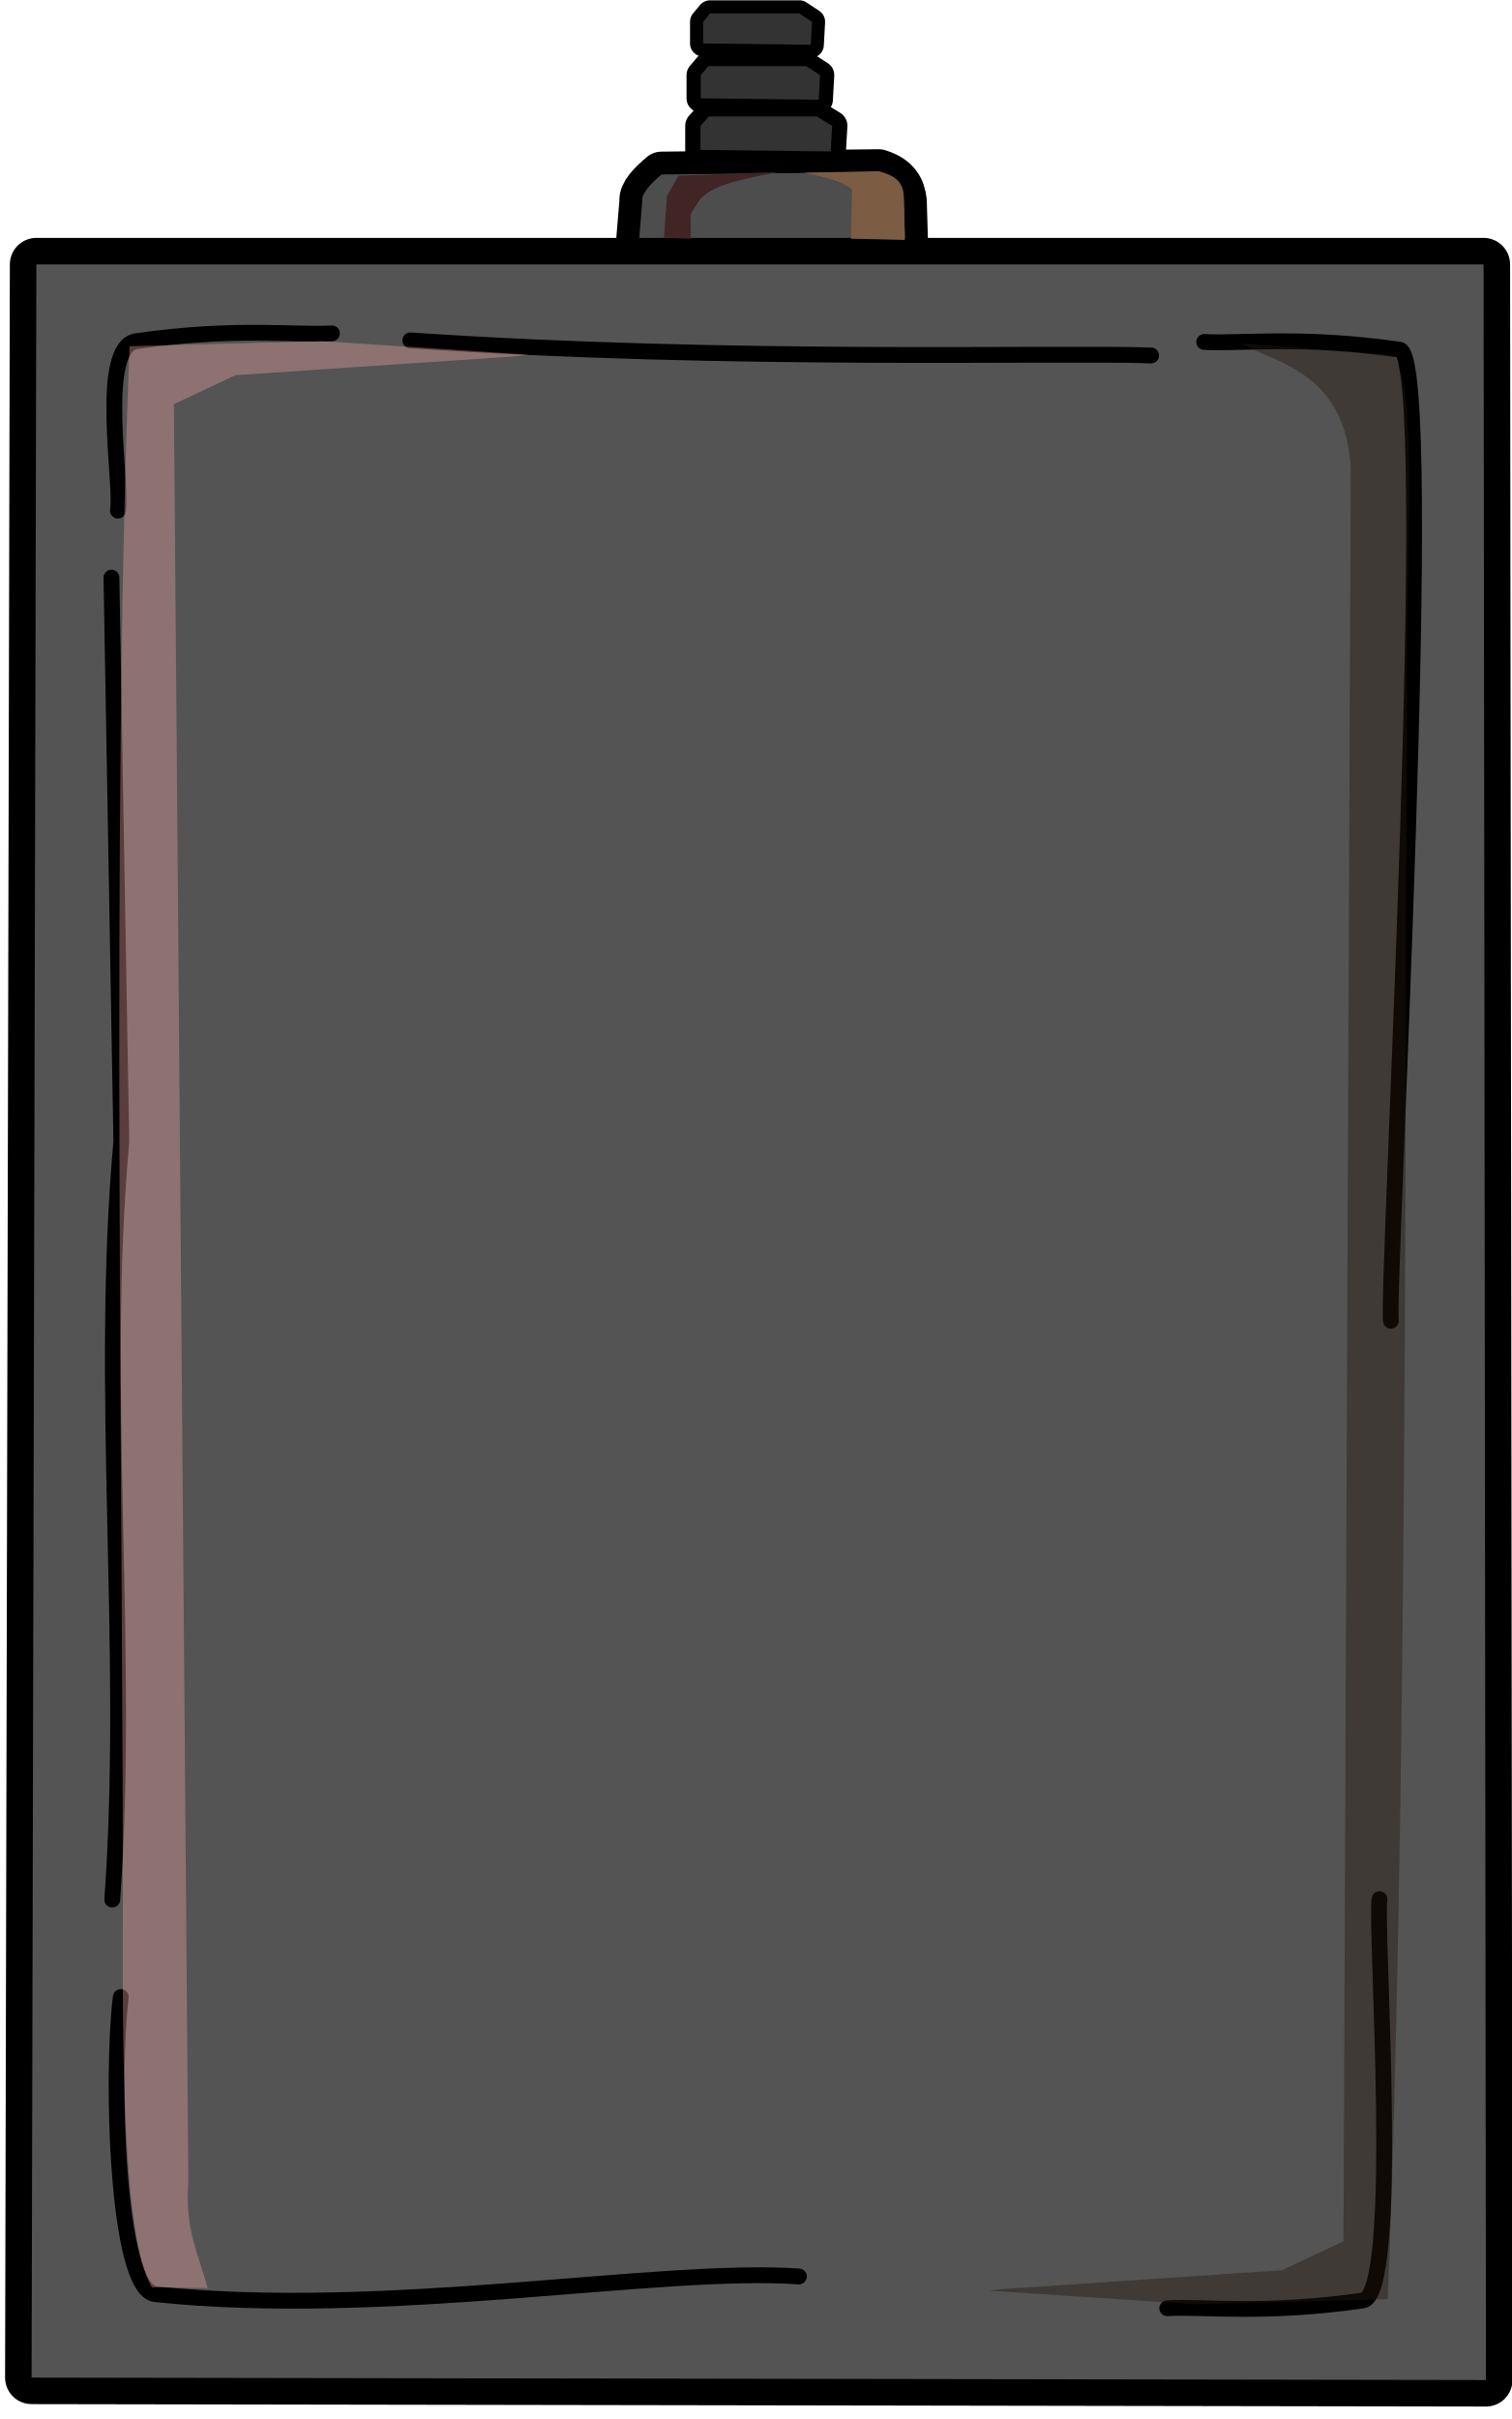
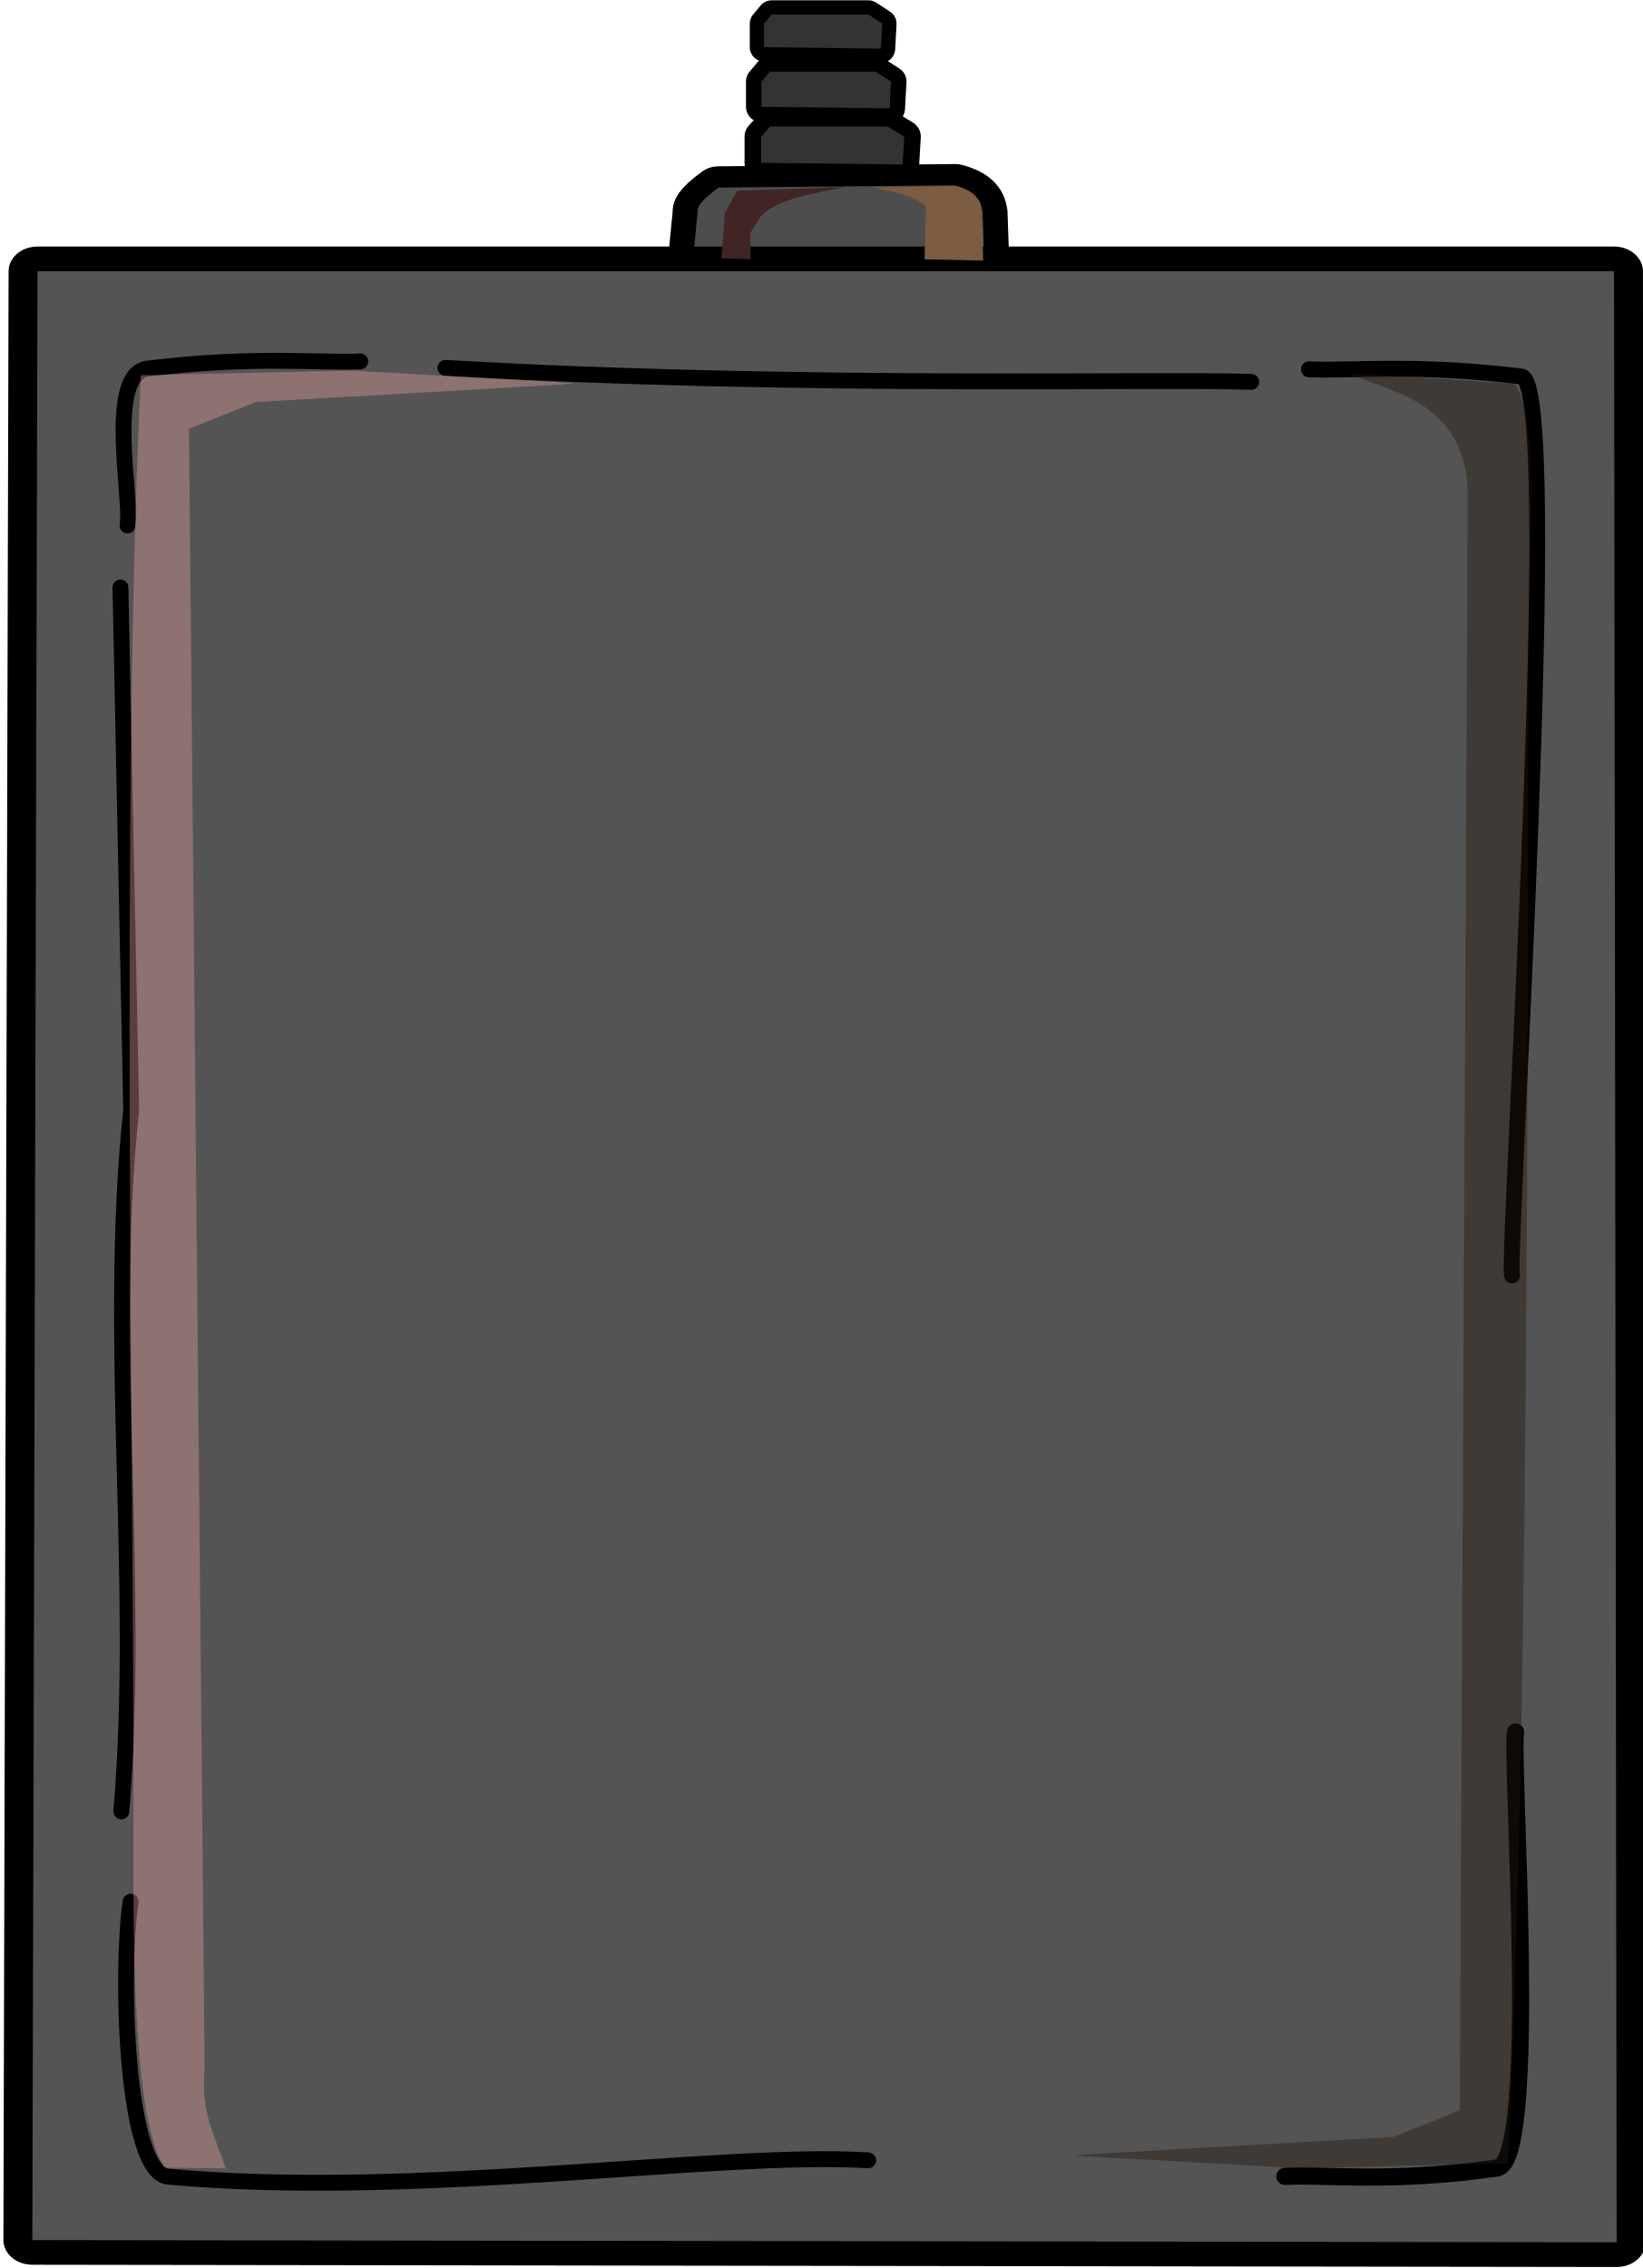
- <svg xmlns="http://www.w3.org/2000/svg" xml:space="preserve" width="105mm" height="168mm" viewBox="0 0 105 168">
-   <a transform="translate(-123.124 -61.001)">
-     <path fill="#4d4d4d" stroke="#000" stroke-linecap="round" stroke-linejoin="round" stroke-width="3.175" d="m167.07 83.086.671-8.124c-.061-.522.538-1.164 1.34-1.843l15.076-.167c1.314.405 1.663 1.161 1.76 2.01l.25 8.46-1.926.083-1.759.586c-4.866-.985-9.987-1.359-15.411-1.005" paint-order="stroke fill markers" />
-     <path fill="#545454" stroke="#000" stroke-linecap="round" stroke-linejoin="round" stroke-width="3.683" d="M125.65 79.364h100.533l.166 146.93-101.03-.168z" paint-order="stroke fill markers" />
+ <svg xmlns="http://www.w3.org/2000/svg" xml:space="preserve" width="105mm" height="145mm" viewBox="0 0 105 145" version="1.1" id="svg11">
+   <defs id="defs11" />
+   <a transform="matrix(1.002579,0,0,0.8563195,-123.5776,-50.62188)" id="a2">
+     <path fill="#4d4d4d" stroke="#000000" stroke-linecap="round" stroke-linejoin="round" stroke-width="3.175" d="m 167.07,83.086 0.671,-8.124 c -0.061,-0.522 0.538,-1.164 1.34,-1.843 l 15.076,-0.167 c 1.314,0.405 1.663,1.161 1.76,2.01 l 0.25,8.46 -1.926,0.083 -1.759,0.586 c -4.866,-0.985 -9.987,-1.359 -15.411,-1.005" paint-order="stroke fill markers" id="path1" />
+     <path fill="#545454" stroke="#000000" stroke-linecap="round" stroke-linejoin="round" stroke-width="3.686" d="m 125.651,79.365 h 100.53 l 0.166,147.162 -101.027,-0.168 z" paint-order="stroke fill markers" id="path2" />
  </a>
-   <path fill="none" stroke="#000" stroke-linecap="round" stroke-linejoin="round" stroke-width="1.098" d="M28.502 23.638c22.353 1.523 45.17.809 51.463 1.05m-56.907-1.534c-2.6.144-6.698-.444-13.574.538-2.704.386-.966 9.972-1.292 11.769m75.46-11.712c2.6.143 6.698-.445 13.573.537 2.705.387-.929 65.644-.602 67.44M7.742 40.113l.686 39.168c-1.557 17.37.62 35.252-.63 52.647m.592 6.768c-.667 5.366-.313 20.346 2.395 20.632 16 1.694 35.022-1.907 44.714-1.226" paint-order="stroke fill markers" />
-   <path fill="#412424" d="m46.124 16.515.21-2.89.795-1.423 6.91-.252c-2.141.443-4.442.798-5.402 1.885l-.67 1.047.02 1.696z" paint-order="stroke fill markers" />
-   <path fill="#7c5c43" d="M55.84 11.992c1.22.274 2.505.472 3.35 1.173l-.083 3.413 3.748.084-.063-2.597c.017-.897-.046-1.772-1.78-2.177z" paint-order="stroke fill markers" />
-   <path fill="#333" stroke="#000" stroke-linecap="round" stroke-linejoin="round" stroke-width="2.117" d="M48.658 10.412V8.737l.586-.65h7.496l1.068.65-.105 1.78z" paint-order="stroke fill markers" />
-   <path fill="#333" stroke="#000" stroke-linecap="round" stroke-linejoin="round" stroke-width="1.976" d="M48.679 6.828V5.215l.53-.625h6.789l.967.625-.095 1.714z" paint-order="stroke fill markers" />
-   <path fill="#333" stroke="#000" stroke-linecap="round" stroke-linejoin="round" stroke-width="1.822" d="M48.845 3.016V1.513l.485-.582h6.193l.883.582-.087 1.597z" paint-order="stroke fill markers" />
-   <path fill="none" stroke="#000" stroke-linecap="round" stroke-linejoin="round" stroke-width="1.098" d="M81.085 160.309c2.6-.144 6.698.445 13.573-.538 2.705-.386.848-26.081 1.175-27.878" paint-order="stroke fill markers" />
-   <path fill="#efa2a2" fill-opacity=".379" d="m36.72 24.637-14.333-.947-13.385.355c-1.316 32.547-.398 82.142-.472 111.327-.031 12.2.41 20.705 2.013 23.482l3.882.055c-.61-2.273-1.606-4.091-1.341-7.394L12.082 28.072l4.264-2.013 19.307-1.303" paint-order="stroke fill markers" />
-   <path fill="#25180d" fill-opacity=".423" d="m68.688 159.085 14.333.947 13.385-.355c1.316-32.547 1.236-82.226 1.31-111.411.03-12.199.72-20.83-.883-23.608L86.25 23.85c2.157 1.35 7.246 1.863 7.582 8.735l-.506 123.066-4.264 2.013-19.308 1.303" paint-order="stroke fill markers" />
+   <path fill="none" stroke="#000000" stroke-linecap="round" stroke-linejoin="round" stroke-width="1.014" d="m 28.479,23.518 c 22.374,1.298 45.212,0.689 51.511,0.895 M 23.03,23.105 C 20.428,23.228 16.326,22.727 9.444,23.564 6.737,23.893 8.477,32.062 8.15,33.594 M 83.68,23.612 c 2.602,0.122 6.704,-0.379 13.586,0.458 2.708,0.33 -0.93,55.945 -0.603,57.476 M 7.7,37.558 8.387,70.94 C 6.828,85.743 9.007,100.983 7.756,115.808 m 0.593,5.768 c -0.668,4.573 -0.313,17.34 2.397,17.584 16.015,1.444 35.055,-1.625 44.756,-1.045" paint-order="stroke fill markers" id="path3" />
+   <path fill="#412424" d="m 46.124,16.515 0.21,-2.89 0.795,-1.423 6.91,-0.252 c -2.141,0.443 -4.442,0.798 -5.402,1.885 l -0.67,1.047 0.02,1.696 z" paint-order="stroke fill markers" id="path4" />
+   <path fill="#7c5c43" d="m 55.84,11.992 c 1.22,0.274 2.505,0.472 3.35,1.173 l -0.083,3.413 3.748,0.084 -0.063,-2.597 c 0.017,-0.897 -0.046,-1.772 -1.78,-2.177 z" paint-order="stroke fill markers" id="path5" />
+   <path fill="#333333" stroke="#000000" stroke-linecap="round" stroke-linejoin="round" stroke-width="2.117" d="M 48.658,10.412 V 8.737 l 0.586,-0.65 h 7.496 l 1.068,0.65 -0.105,1.78 z" paint-order="stroke fill markers" id="path6" />
+   <path fill="#333333" stroke="#000000" stroke-linecap="round" stroke-linejoin="round" stroke-width="1.976" d="M 48.679,6.828 V 5.215 l 0.53,-0.625 h 6.789 l 0.967,0.625 -0.095,1.714 z" paint-order="stroke fill markers" id="path7" />
+   <path fill="#333333" stroke="#000000" stroke-linecap="round" stroke-linejoin="round" stroke-width="1.822" d="M 48.845,3.016 V 1.513 L 49.33,0.931 h 6.193 l 0.883,0.582 -0.087,1.597 z" paint-order="stroke fill markers" id="path8" />
+   <path fill="none" stroke="#000000" stroke-linecap="round" stroke-linejoin="round" stroke-width="1.098" d="m 82.143,139.142 c 2.6,-0.144 6.698,0.445 13.573,-0.538 2.705,-0.386 0.848,-26.081 1.175,-27.878" paint-order="stroke fill markers" id="path9" />
+   <path fill="#efa2a2" fill-opacity="0.379" d="M 36.72,24.495 22.387,23.69 9.002,23.992 C 7.686,51.658 8.604,93.816 8.53,118.624 c -0.031,10.37 0.41,17.6 2.013,19.961 l 3.882,0.047 c -0.61,-1.932 -1.606,-3.478 -1.341,-6.285 L 12.082,27.415 16.346,25.704 35.653,24.596" paint-order="stroke fill markers" id="path10" style="stroke-width:0.922" />
+   <path fill="#25180d" fill-opacity="0.423" d="m 68.688,137.819 14.333,0.798 13.385,-0.299 c 1.316,-27.429 1.236,-69.296 1.31,-93.892 0.03,-10.281 0.72,-17.554 -0.883,-19.896 L 86.25,23.85 c 2.157,1.138 7.246,1.57 7.582,7.361 l -0.506,103.714 -4.264,1.696 -19.308,1.098" paint-order="stroke fill markers" id="path11" style="stroke-width:0.918" />
</svg>
